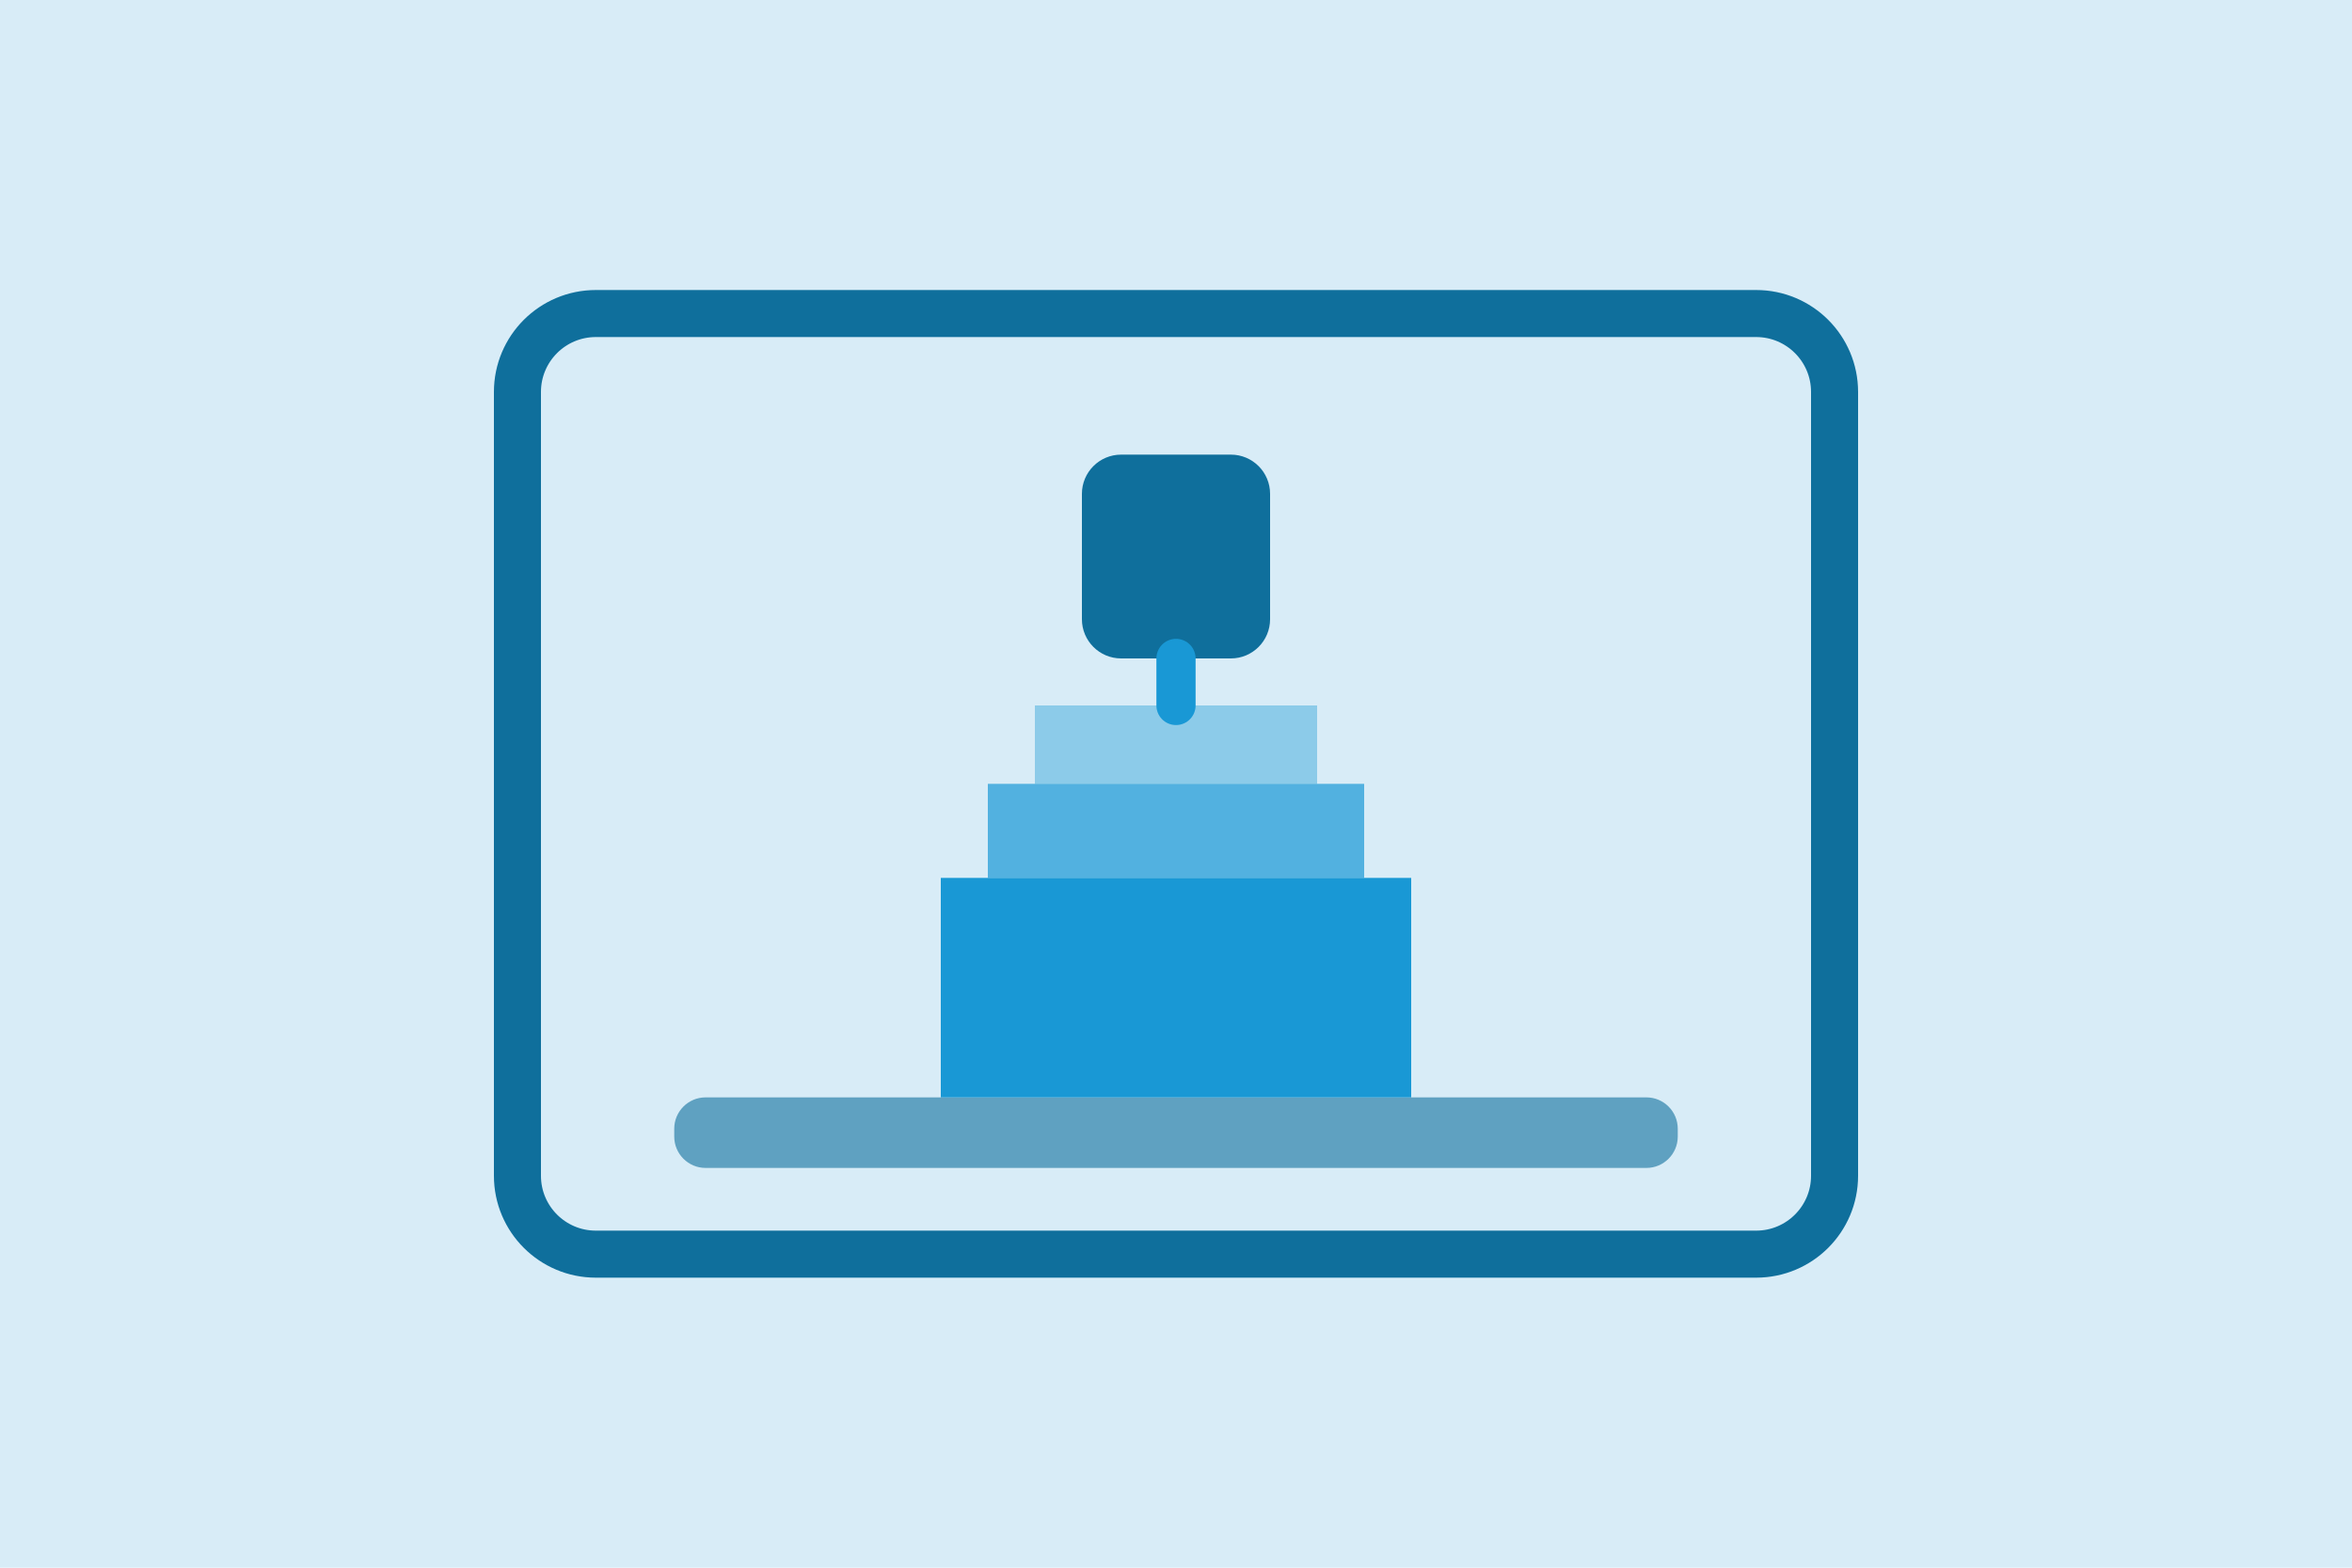
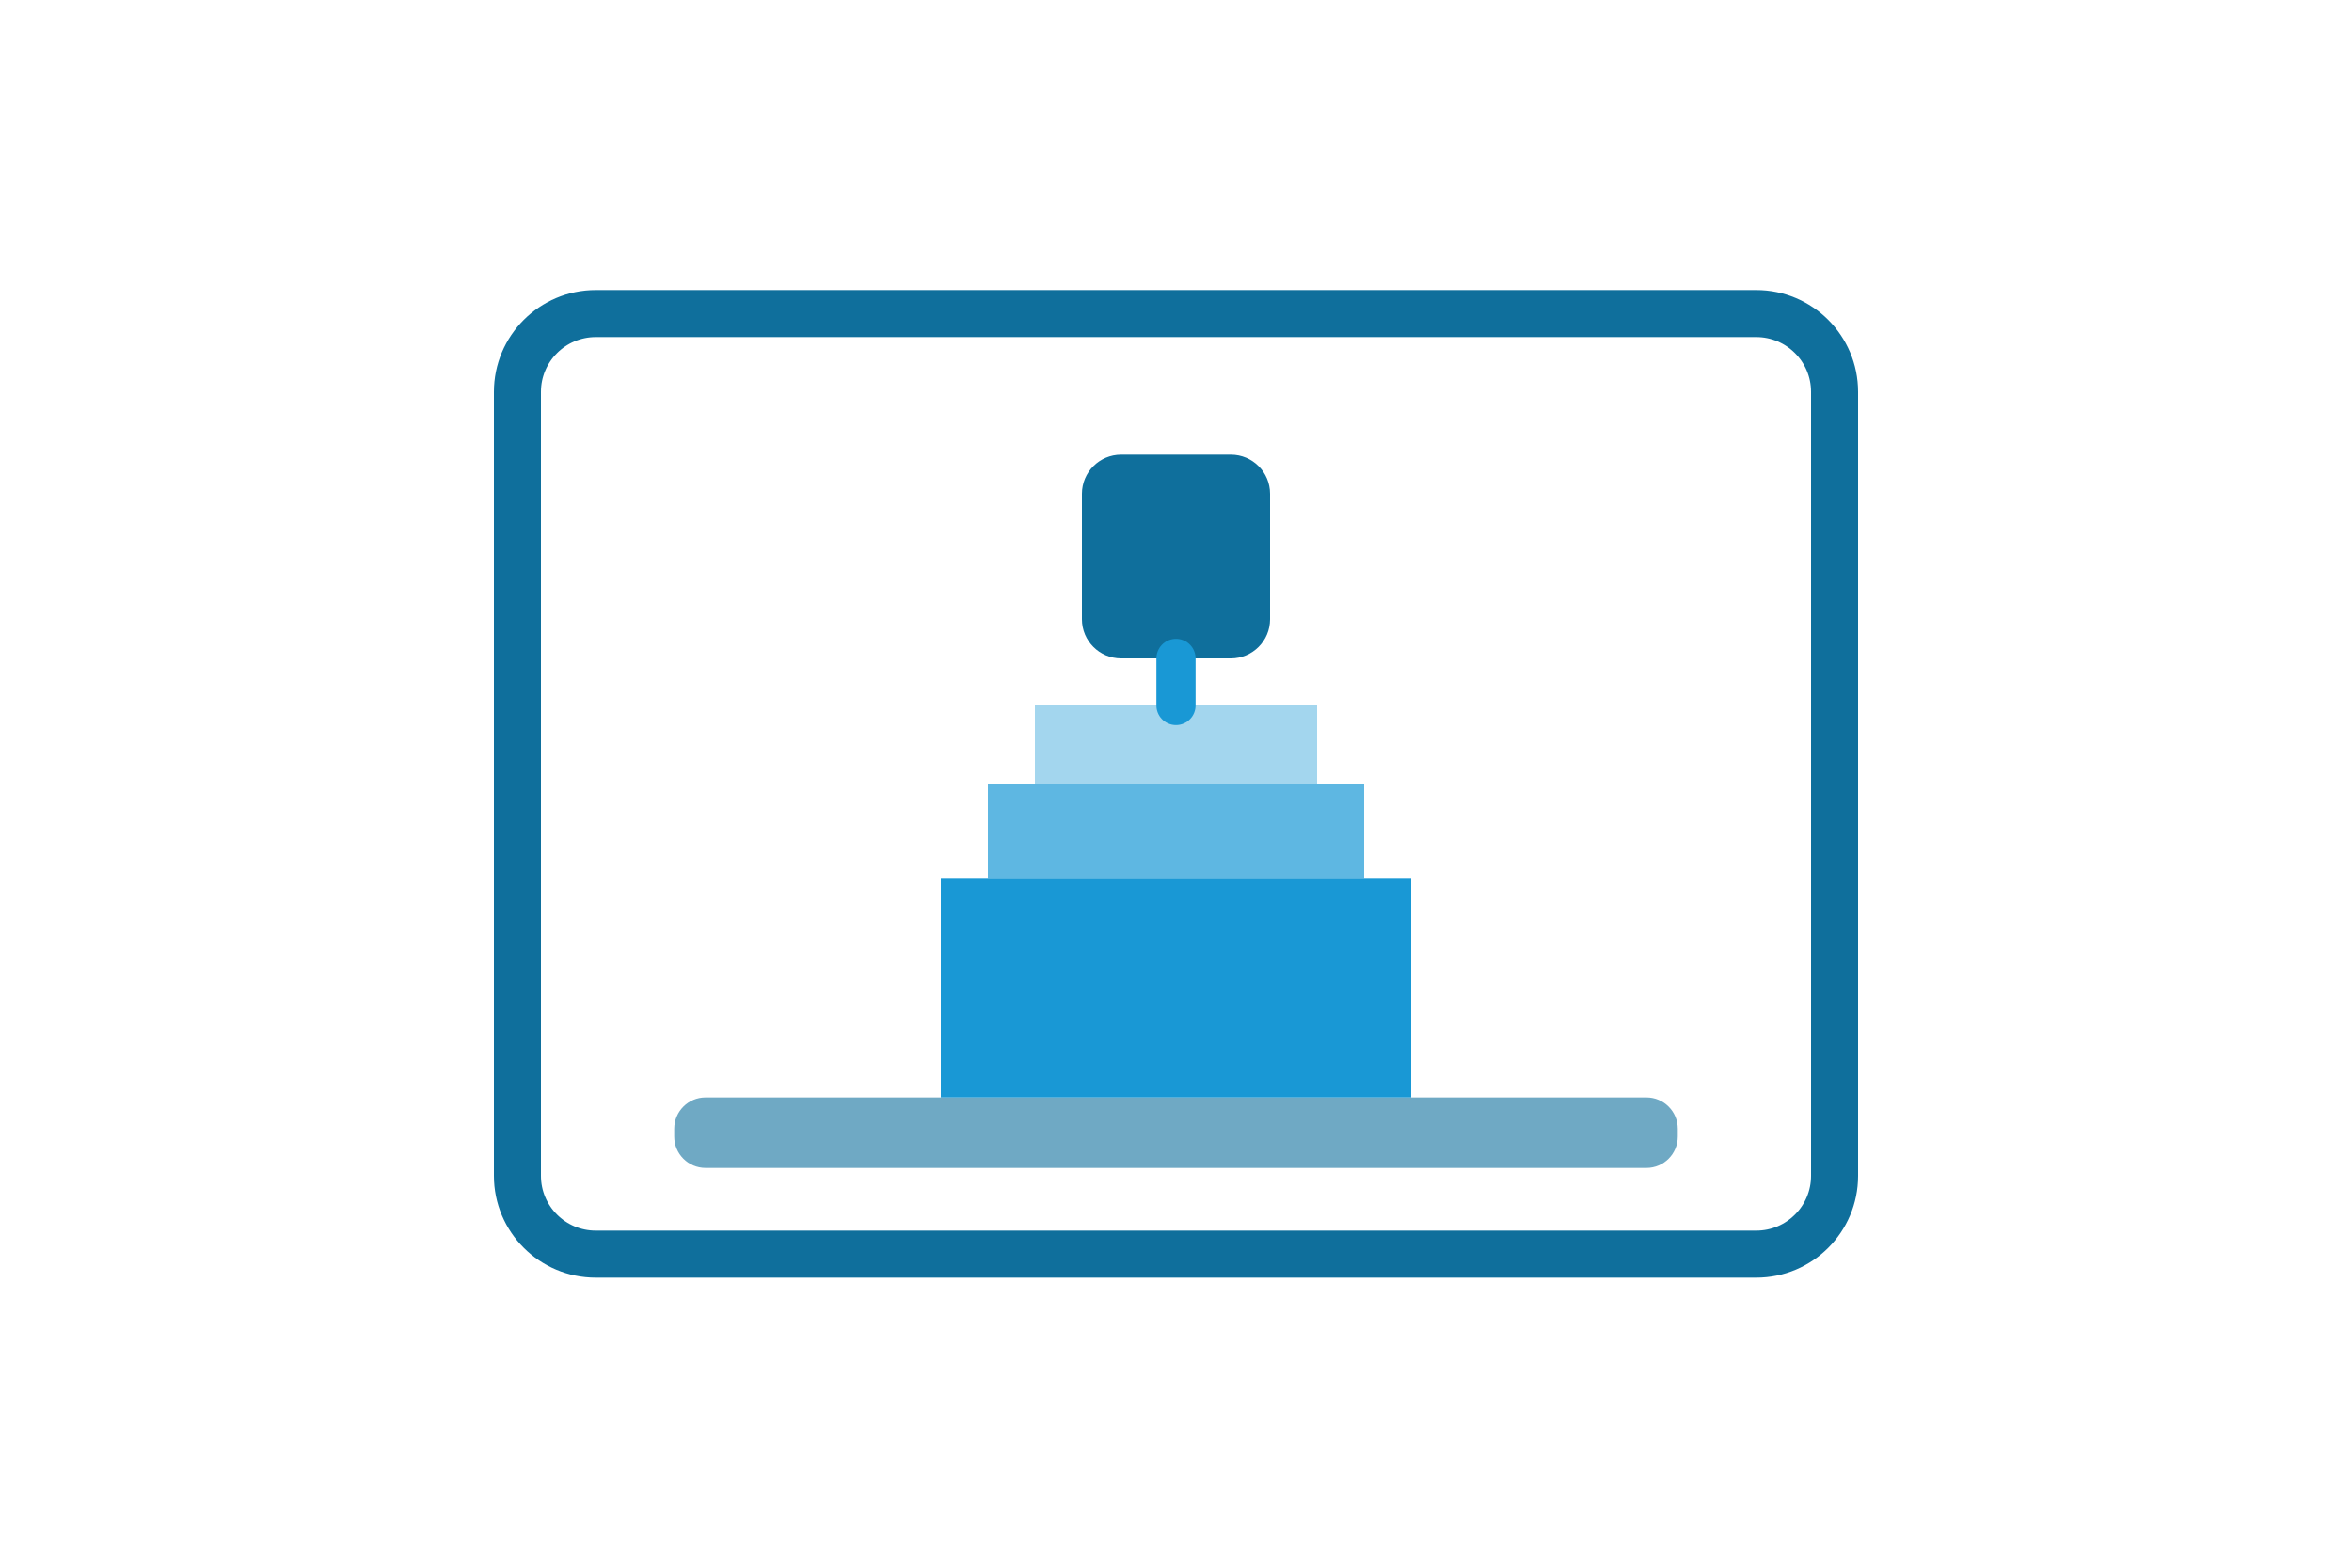
<svg xmlns="http://www.w3.org/2000/svg" viewBox="0 0 300 200" width="300" height="200" aria-hidden="true">
-   <rect width="300" height="200" fill="#d8ecf7" />
  <rect x="66" y="40" width="168" height="120" rx="10" fill="none" stroke="#0f6f9c" stroke-width="6" />
  <rect x="86" y="140" width="128" height="9" rx="4" fill="#0f6f9c" opacity=".6" />
  <rect x="120" y="112" width="60" height="28" fill="#1998d5" />
  <rect x="126" y="100" width="48" height="12" fill="#1998d5" opacity=".7" />
  <rect x="132" y="90" width="36" height="10" fill="#1998d5" opacity=".4" />
  <rect x="138" y="58" width="24" height="26" rx="5" fill="#0f6f9c" />
  <path d="M150 84v6" stroke="#1998d5" stroke-width="5" stroke-linecap="round" />
</svg>
